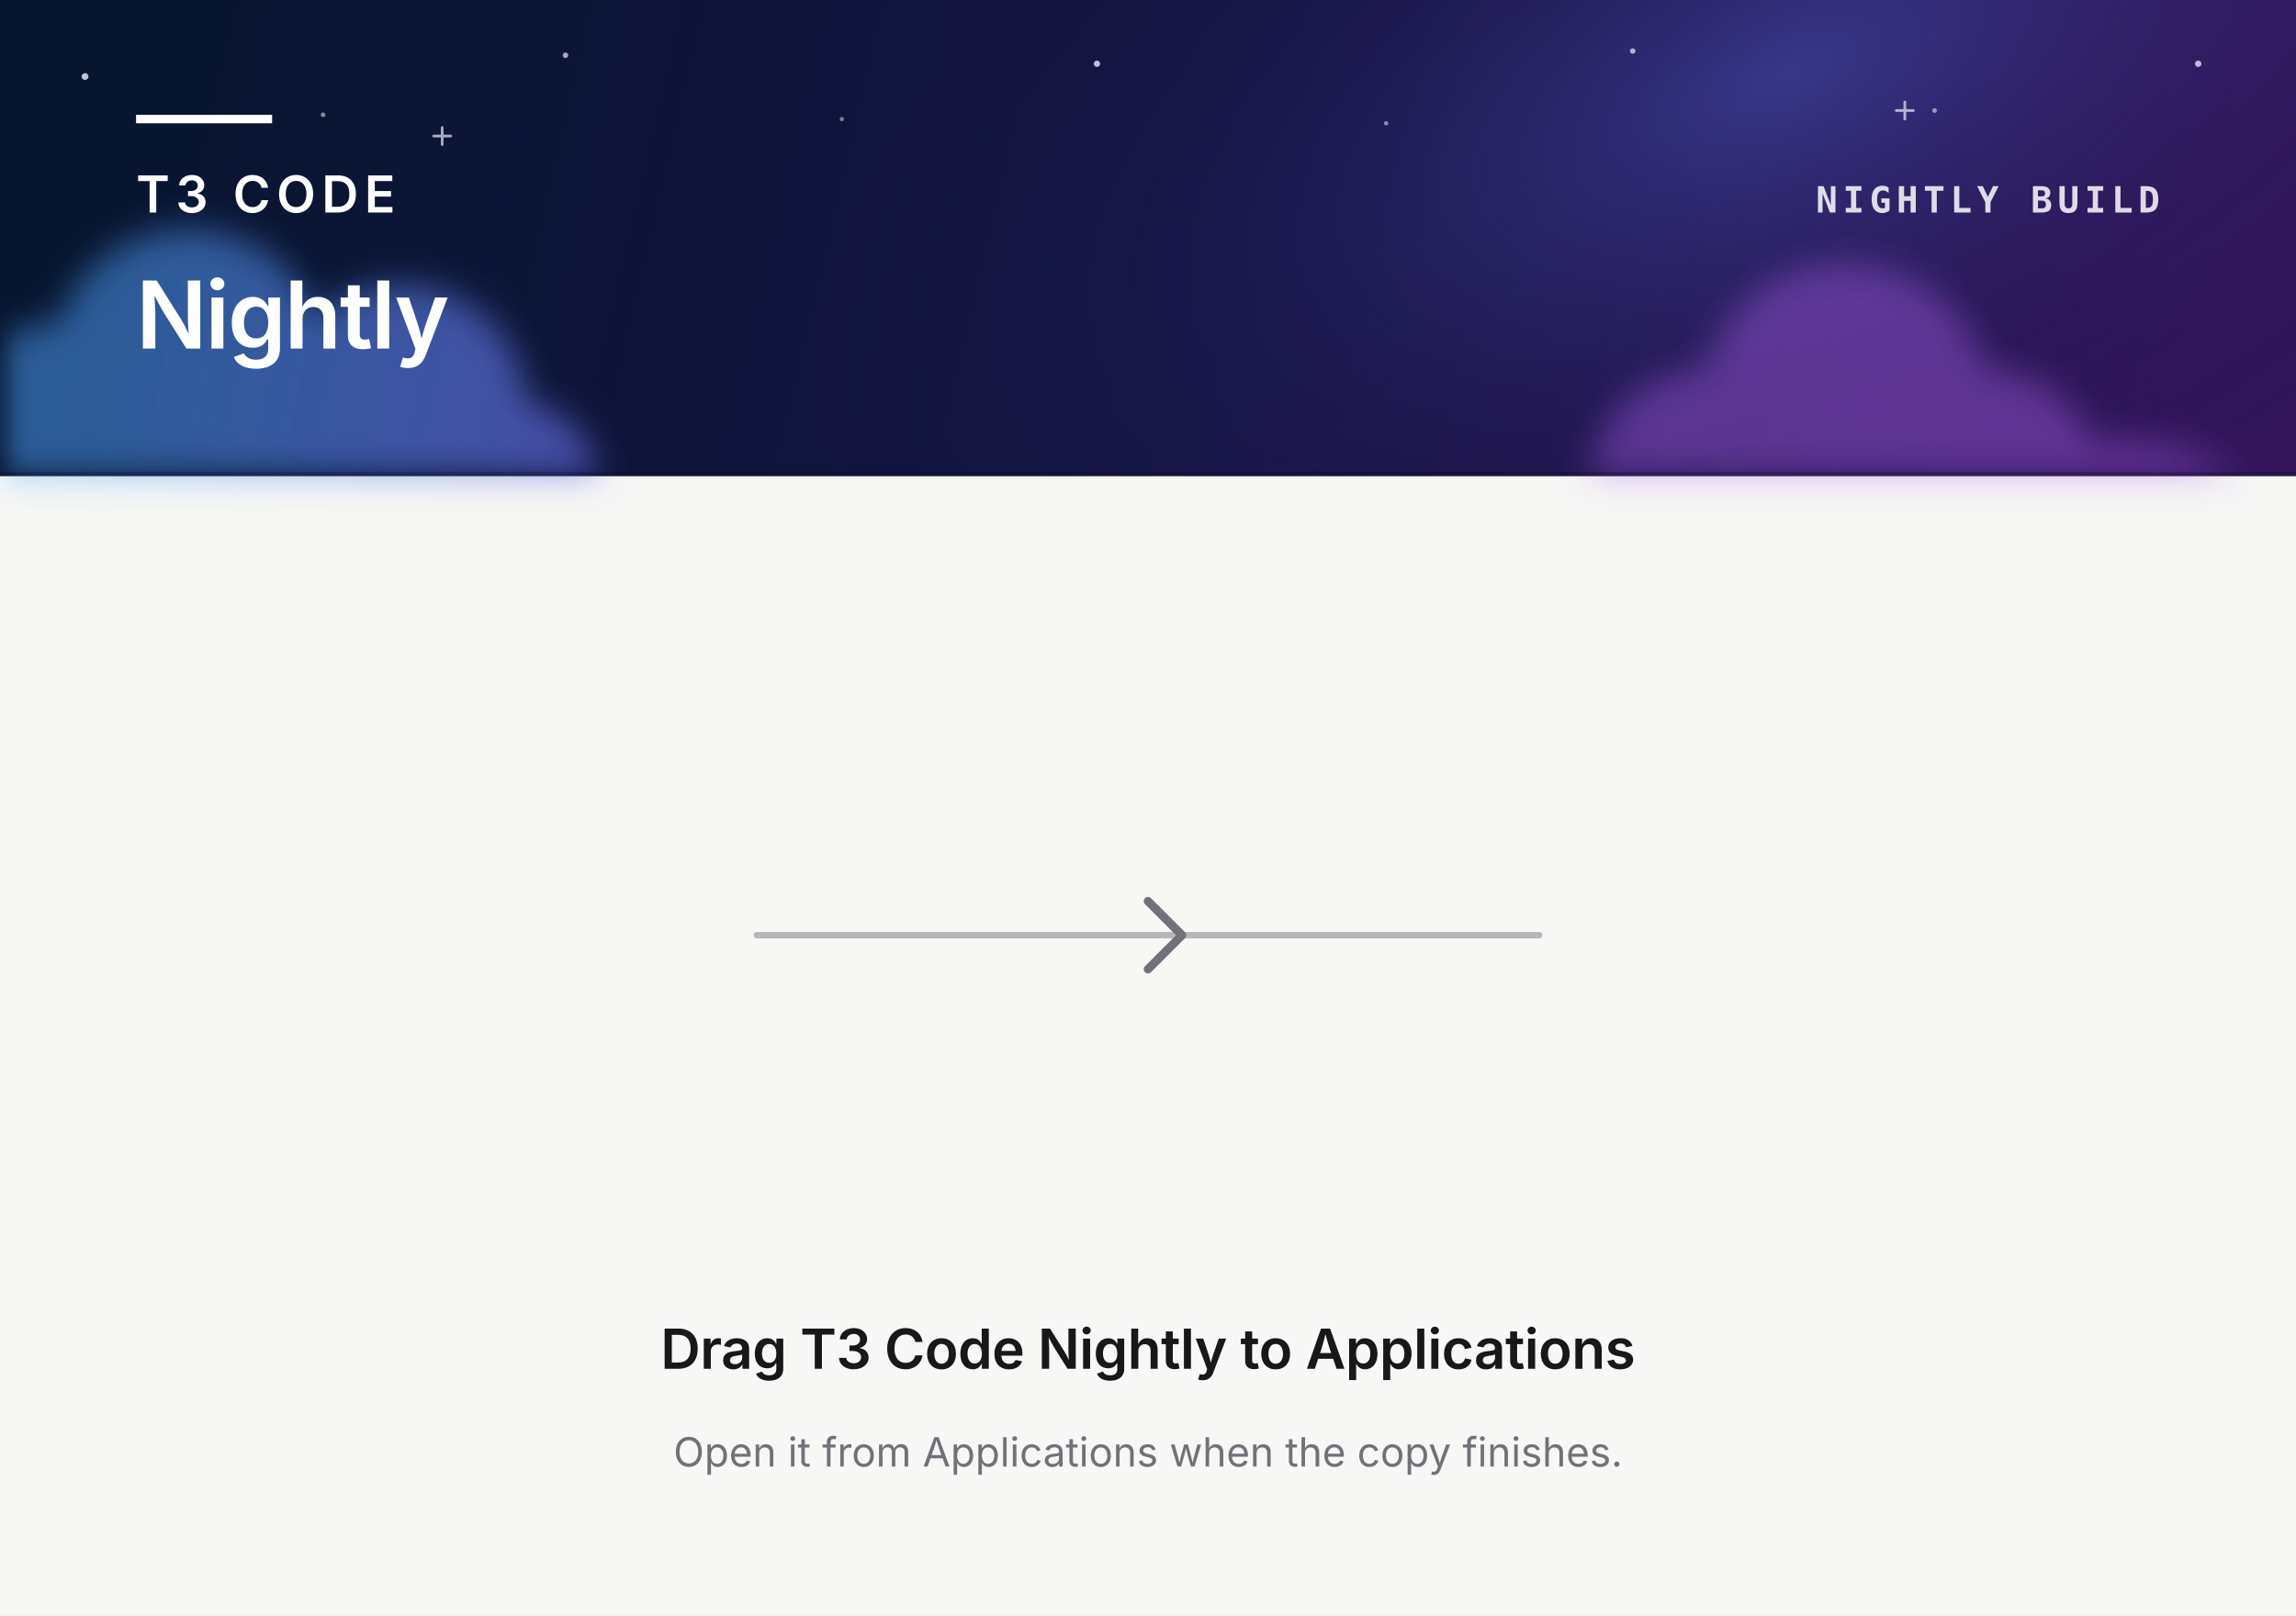
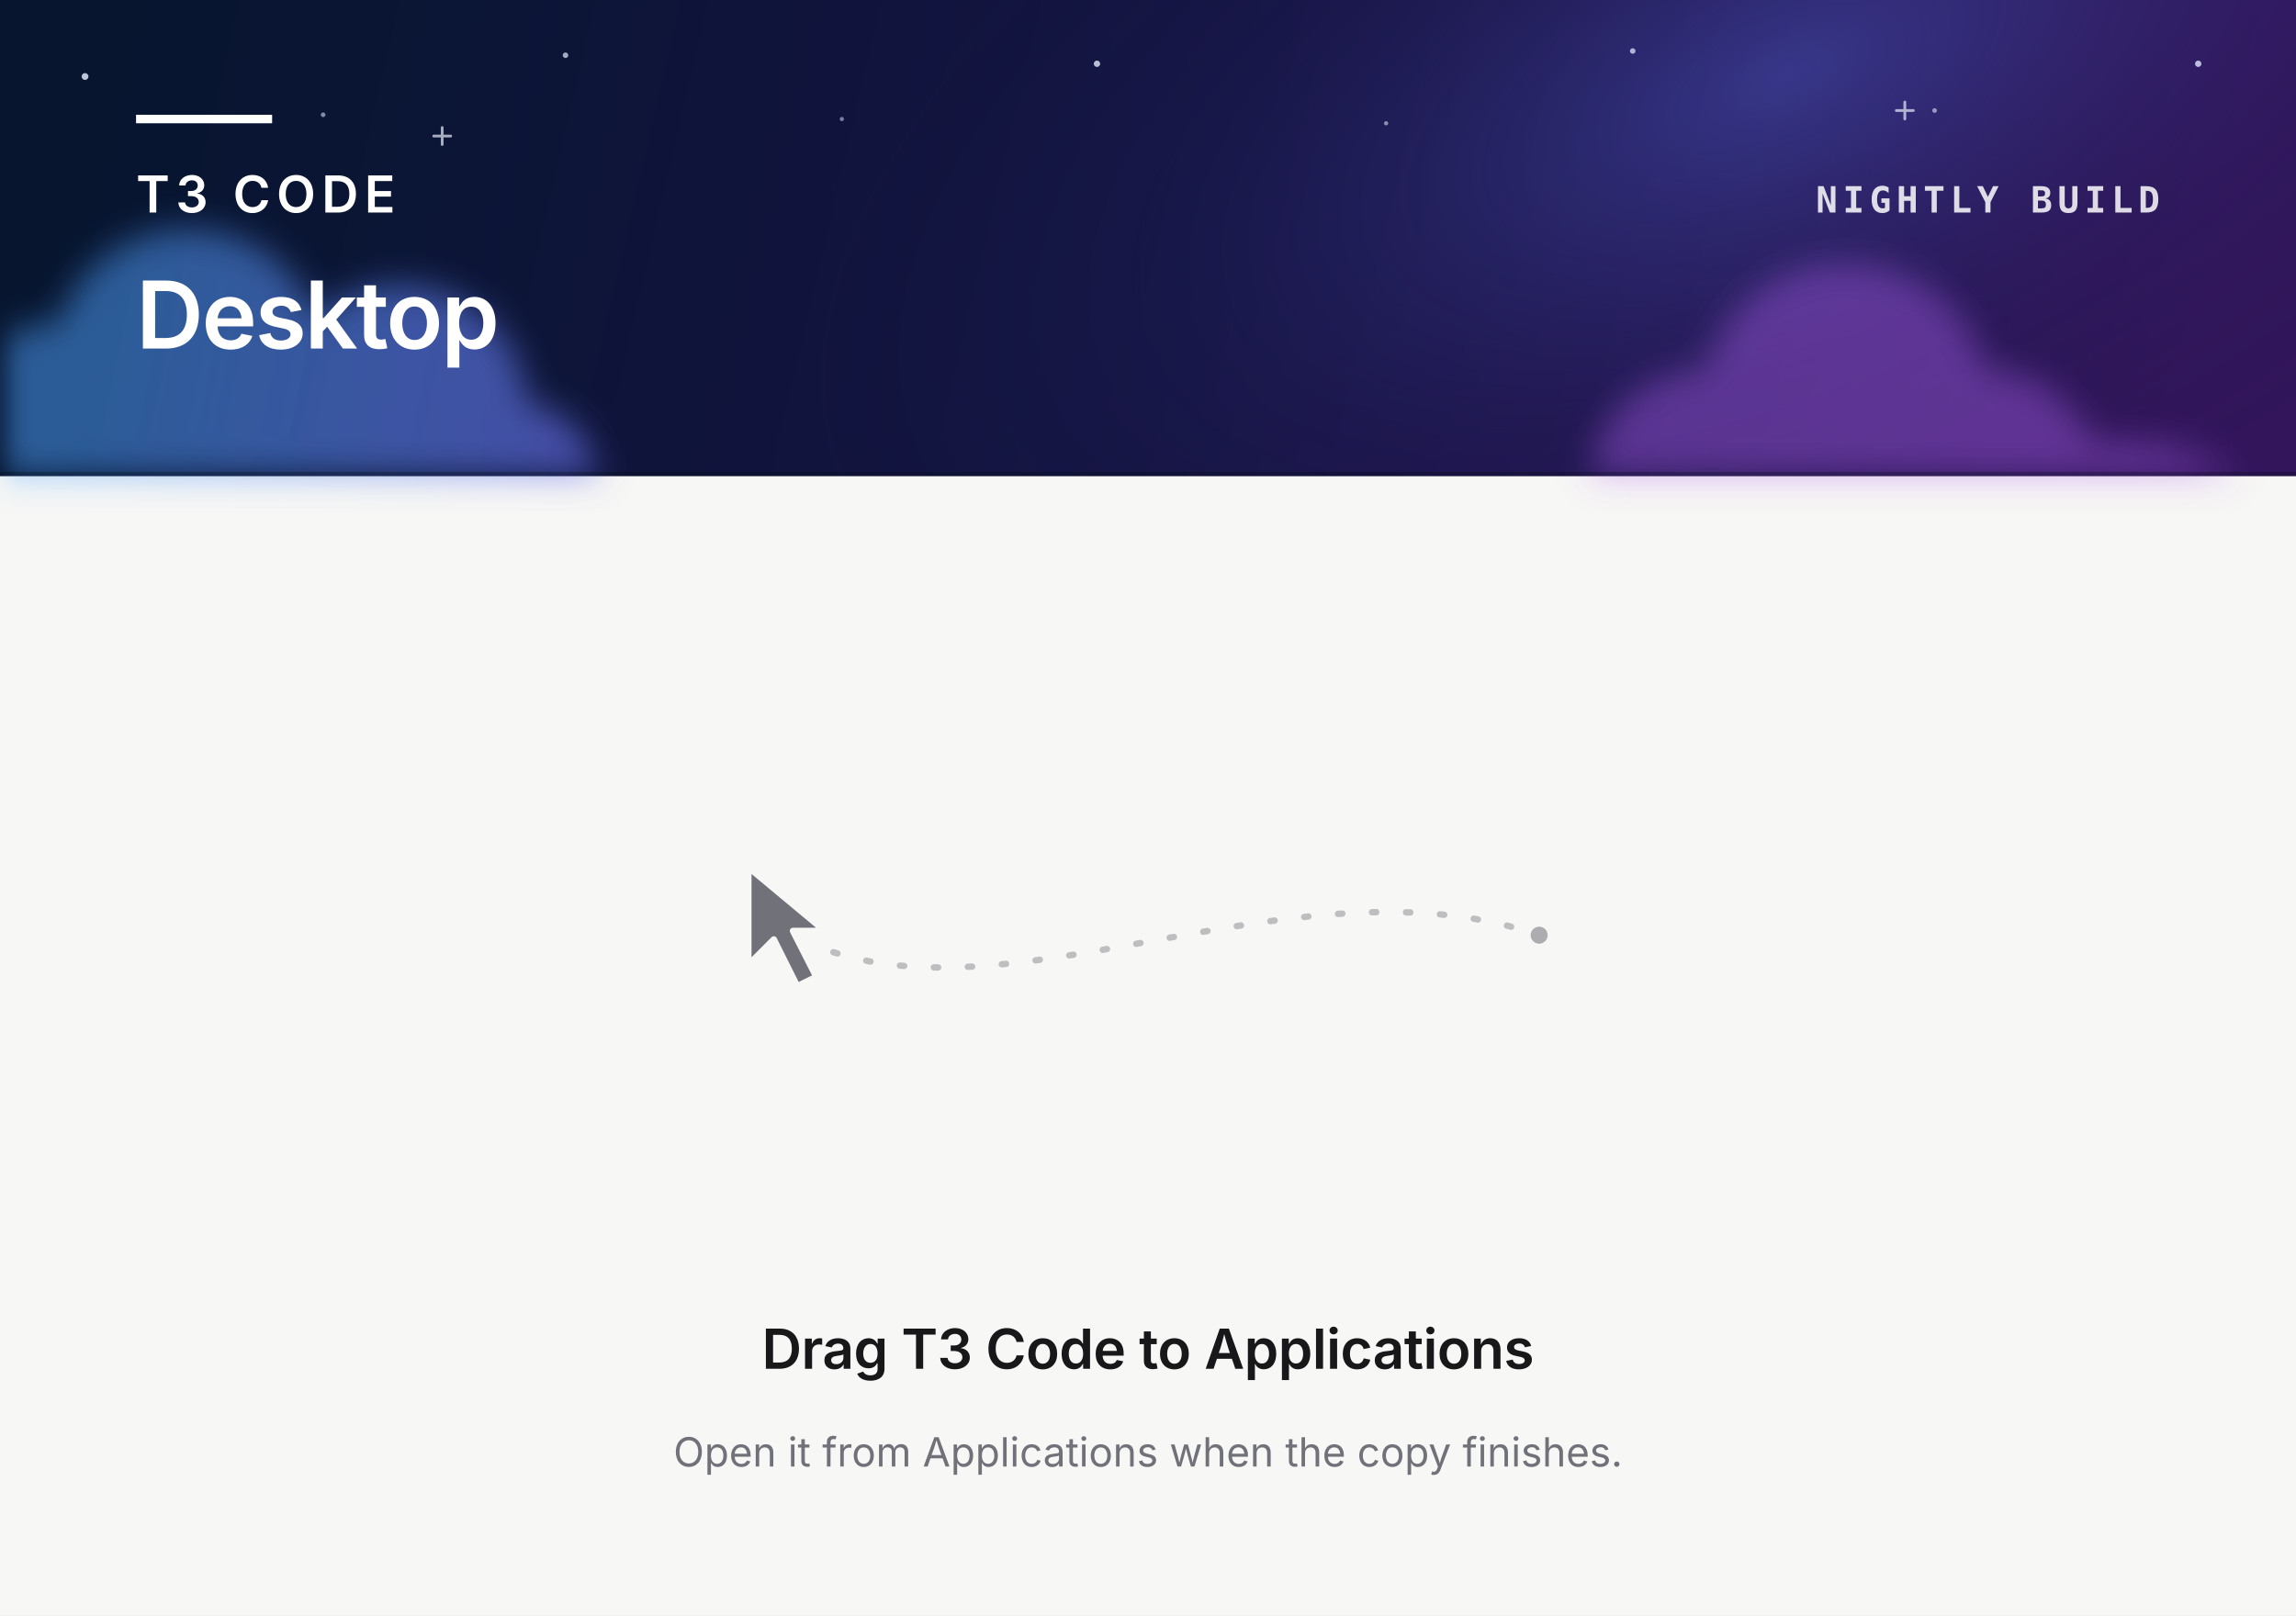
<svg xmlns="http://www.w3.org/2000/svg" width="1080" height="760" viewBox="0 0 540 380" fill="none">
  <defs>
    <linearGradient id="night-sky" x1="28" y1="0" x2="510" y2="112" gradientUnits="userSpaceOnUse">
      <stop stop-color="#07152F" />
      <stop offset="0.52" stop-color="#151443" />
      <stop offset="1" stop-color="#32155B" />
    </linearGradient>
    <radialGradient id="night-glow" cx="0" cy="0" r="1" gradientUnits="userSpaceOnUse" gradientTransform="translate(420 18) rotate(157) scale(260 126)">
      <stop stop-color="#5165D8" stop-opacity="0.42" />
      <stop offset="0.55" stop-color="#283075" stop-opacity="0.15" />
      <stop offset="1" stop-color="#111635" stop-opacity="0" />
    </radialGradient>
    <linearGradient id="night-cloud" x1="18" y1="62" x2="260" y2="112" gradientUnits="userSpaceOnUse">
      <stop stop-color="#4EA4FF" stop-opacity="0.5" />
      <stop offset="0.52" stop-color="#696FEA" stop-opacity="0.62" />
      <stop offset="1" stop-color="#A85BEA" stop-opacity="0.5" />
    </linearGradient>
    <filter id="night-soft" x="-24" y="35" width="588" height="101" filterUnits="userSpaceOnUse">
      <feGaussianBlur stdDeviation="4" />
    </filter>
  </defs>
  <rect width="540" height="380" fill="#F7F7F5" />
  <rect width="540" height="112" fill="url(#night-sky)" />
  <rect width="540" height="112" fill="url(#night-glow)" />
  <g fill="#E4EAFF">
    <circle cx="20" cy="18" r="0.8" opacity="0.82" />
    <circle cx="76" cy="27" r="0.55" opacity="0.55" />
    <circle cx="133" cy="13" r="0.65" opacity="0.7" />
    <circle cx="198" cy="28" r="0.5" opacity="0.5" />
    <circle cx="258" cy="15" r="0.75" opacity="0.8" />
    <circle cx="326" cy="29" r="0.5" opacity="0.55" />
    <circle cx="384" cy="12" r="0.65" opacity="0.72" />
    <circle cx="455" cy="26" r="0.55" opacity="0.58" />
    <circle cx="517" cy="15" r="0.75" opacity="0.78" />
  </g>
  <g stroke="#EEF2FF" stroke-linecap="round" stroke-width="0.65" opacity="0.68">
    <path d="M104 30V34M102 32H106" />
    <path d="M448 24V28M446 26H450" />
  </g>
  <g filter="url(#night-soft)">
    <path d="M-12 112V101C-12 87 0 76 14 76C18 63 30 54 44 54C58 54 70 62 74 75C79 70 86 67 94 67C110 67 123 79 124 95C132 96 138 101 141 112H-12Z" fill="url(#night-cloud)" />
    <path d="M374 112C375 98 387 87 401 87C405 72 418 62 434 62C450 62 463 72 467 87C478 87 488 94 492 104C506 103 518 106 526 112H374Z" fill="url(#night-cloud)" opacity="0.82" />
  </g>
  <path d="M0 111.5H540" stroke="#050A19" stroke-opacity="0.3" />
  <path d="M32 28H64" stroke="#FFFFFF" stroke-width="2" />
  <g font-family="-apple-system, BlinkMacSystemFont, sans-serif" fill="#FFFFFF">
    <text x="32" y="50" font-size="12" font-weight="600" letter-spacing="1.4">T3 CODE</text>
-     <text x="32" y="82" font-size="22" font-weight="600" letter-spacing="-0.45">Nightly</text>
+     <text x="32" y="82" font-size="22" font-weight="600" letter-spacing="-0.45">Desktop</text>
    <text x="508" y="50" text-anchor="end" font-family="ui-monospace, SFMono-Regular, Menlo, monospace" font-size="8.5" font-weight="600" letter-spacing="1.2" opacity="0.84">NIGHTLY BUILD</text>
  </g>
-   <g stroke="#71717A" stroke-linecap="round" stroke-linejoin="round">
-     <path d="M178 220H362" stroke-width="1.5" opacity="0.48" />
-     <path d="M270 212L278 220L270 228" stroke-width="2" />
-   </g>
+   <path d="M196 224C242 239 307 201 362 220" stroke="#71717A" stroke-width="1.5" stroke-linecap="round" stroke-dasharray="1 7" opacity="0.42" />
+   <circle cx="362" cy="220" r="2" fill="#71717A" opacity="0.55" />
+   <path d="M176 204V227L182 221L187.5 232L192 229.8L186.5 219H194L176 204Z" fill="#71717A" stroke="#F7F7F5" stroke-width="1.5" stroke-linejoin="round" />
  <g font-family="-apple-system, BlinkMacSystemFont, sans-serif" text-anchor="middle">
-     <text x="270" y="322" font-size="13" font-weight="600" letter-spacing="-0.1" fill="#18181B">Drag T3 Code Nightly to Applications</text>
+     <text x="270" y="322" font-size="13" font-weight="600" letter-spacing="-0.1" fill="#18181B">Drag T3 Code to Applications</text>
    <text x="270" y="345" font-size="9.5" fill="#71717A">Open it from Applications when the copy finishes.</text>
  </g>
</svg>
